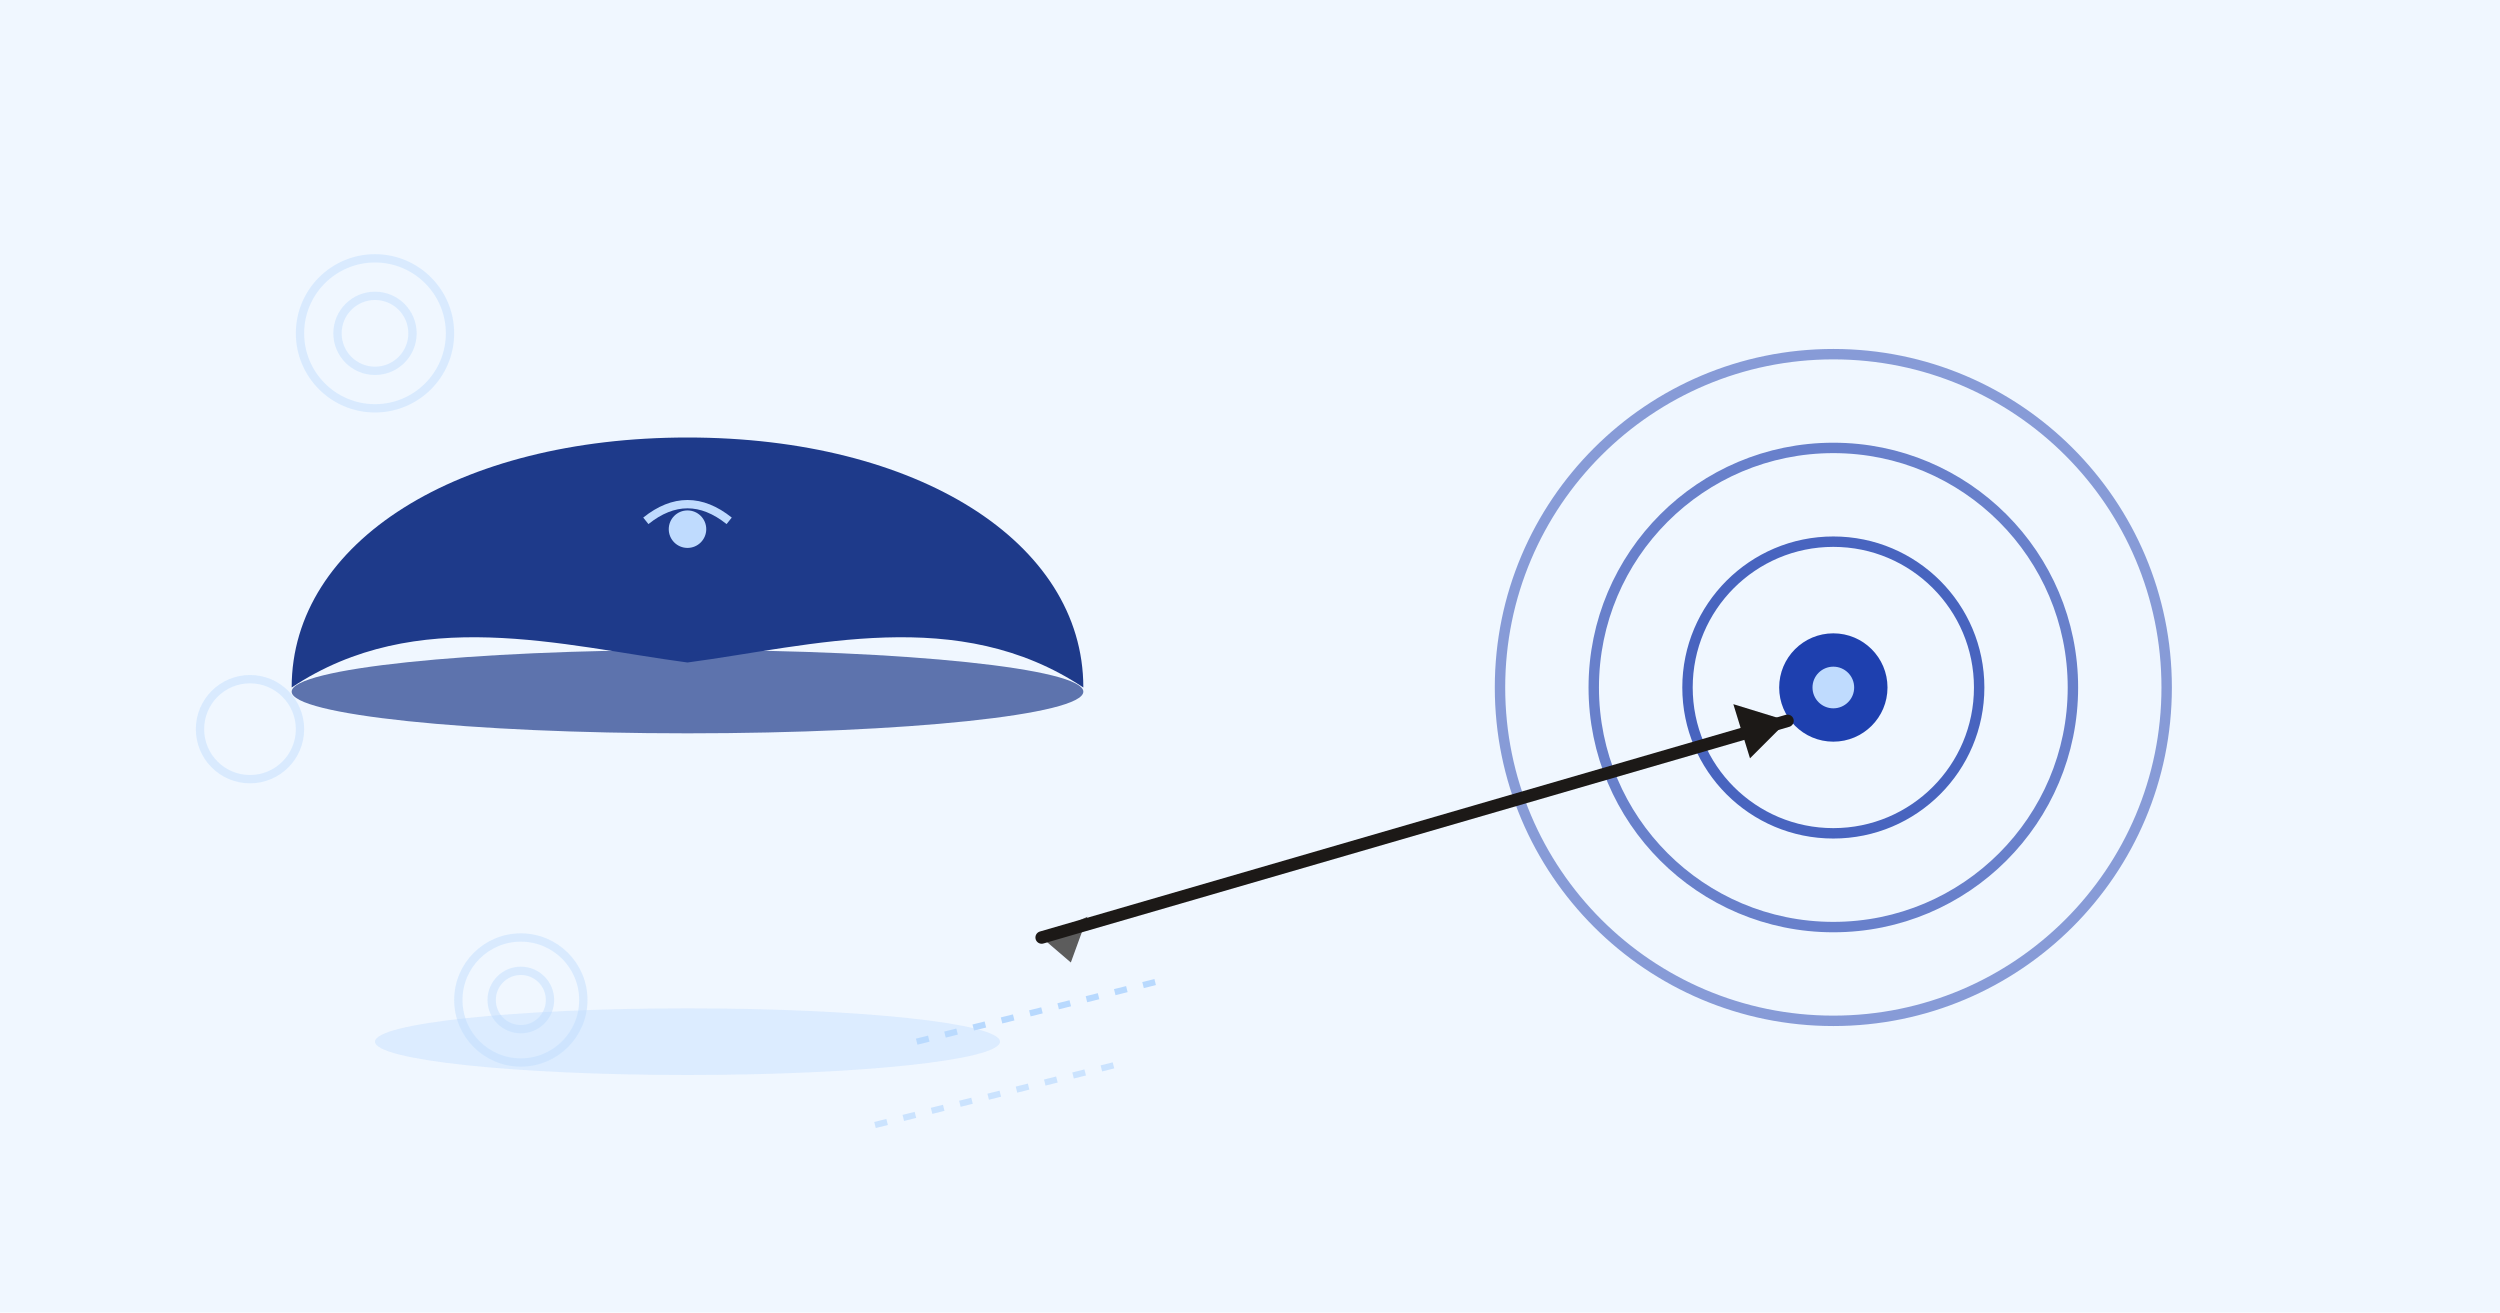
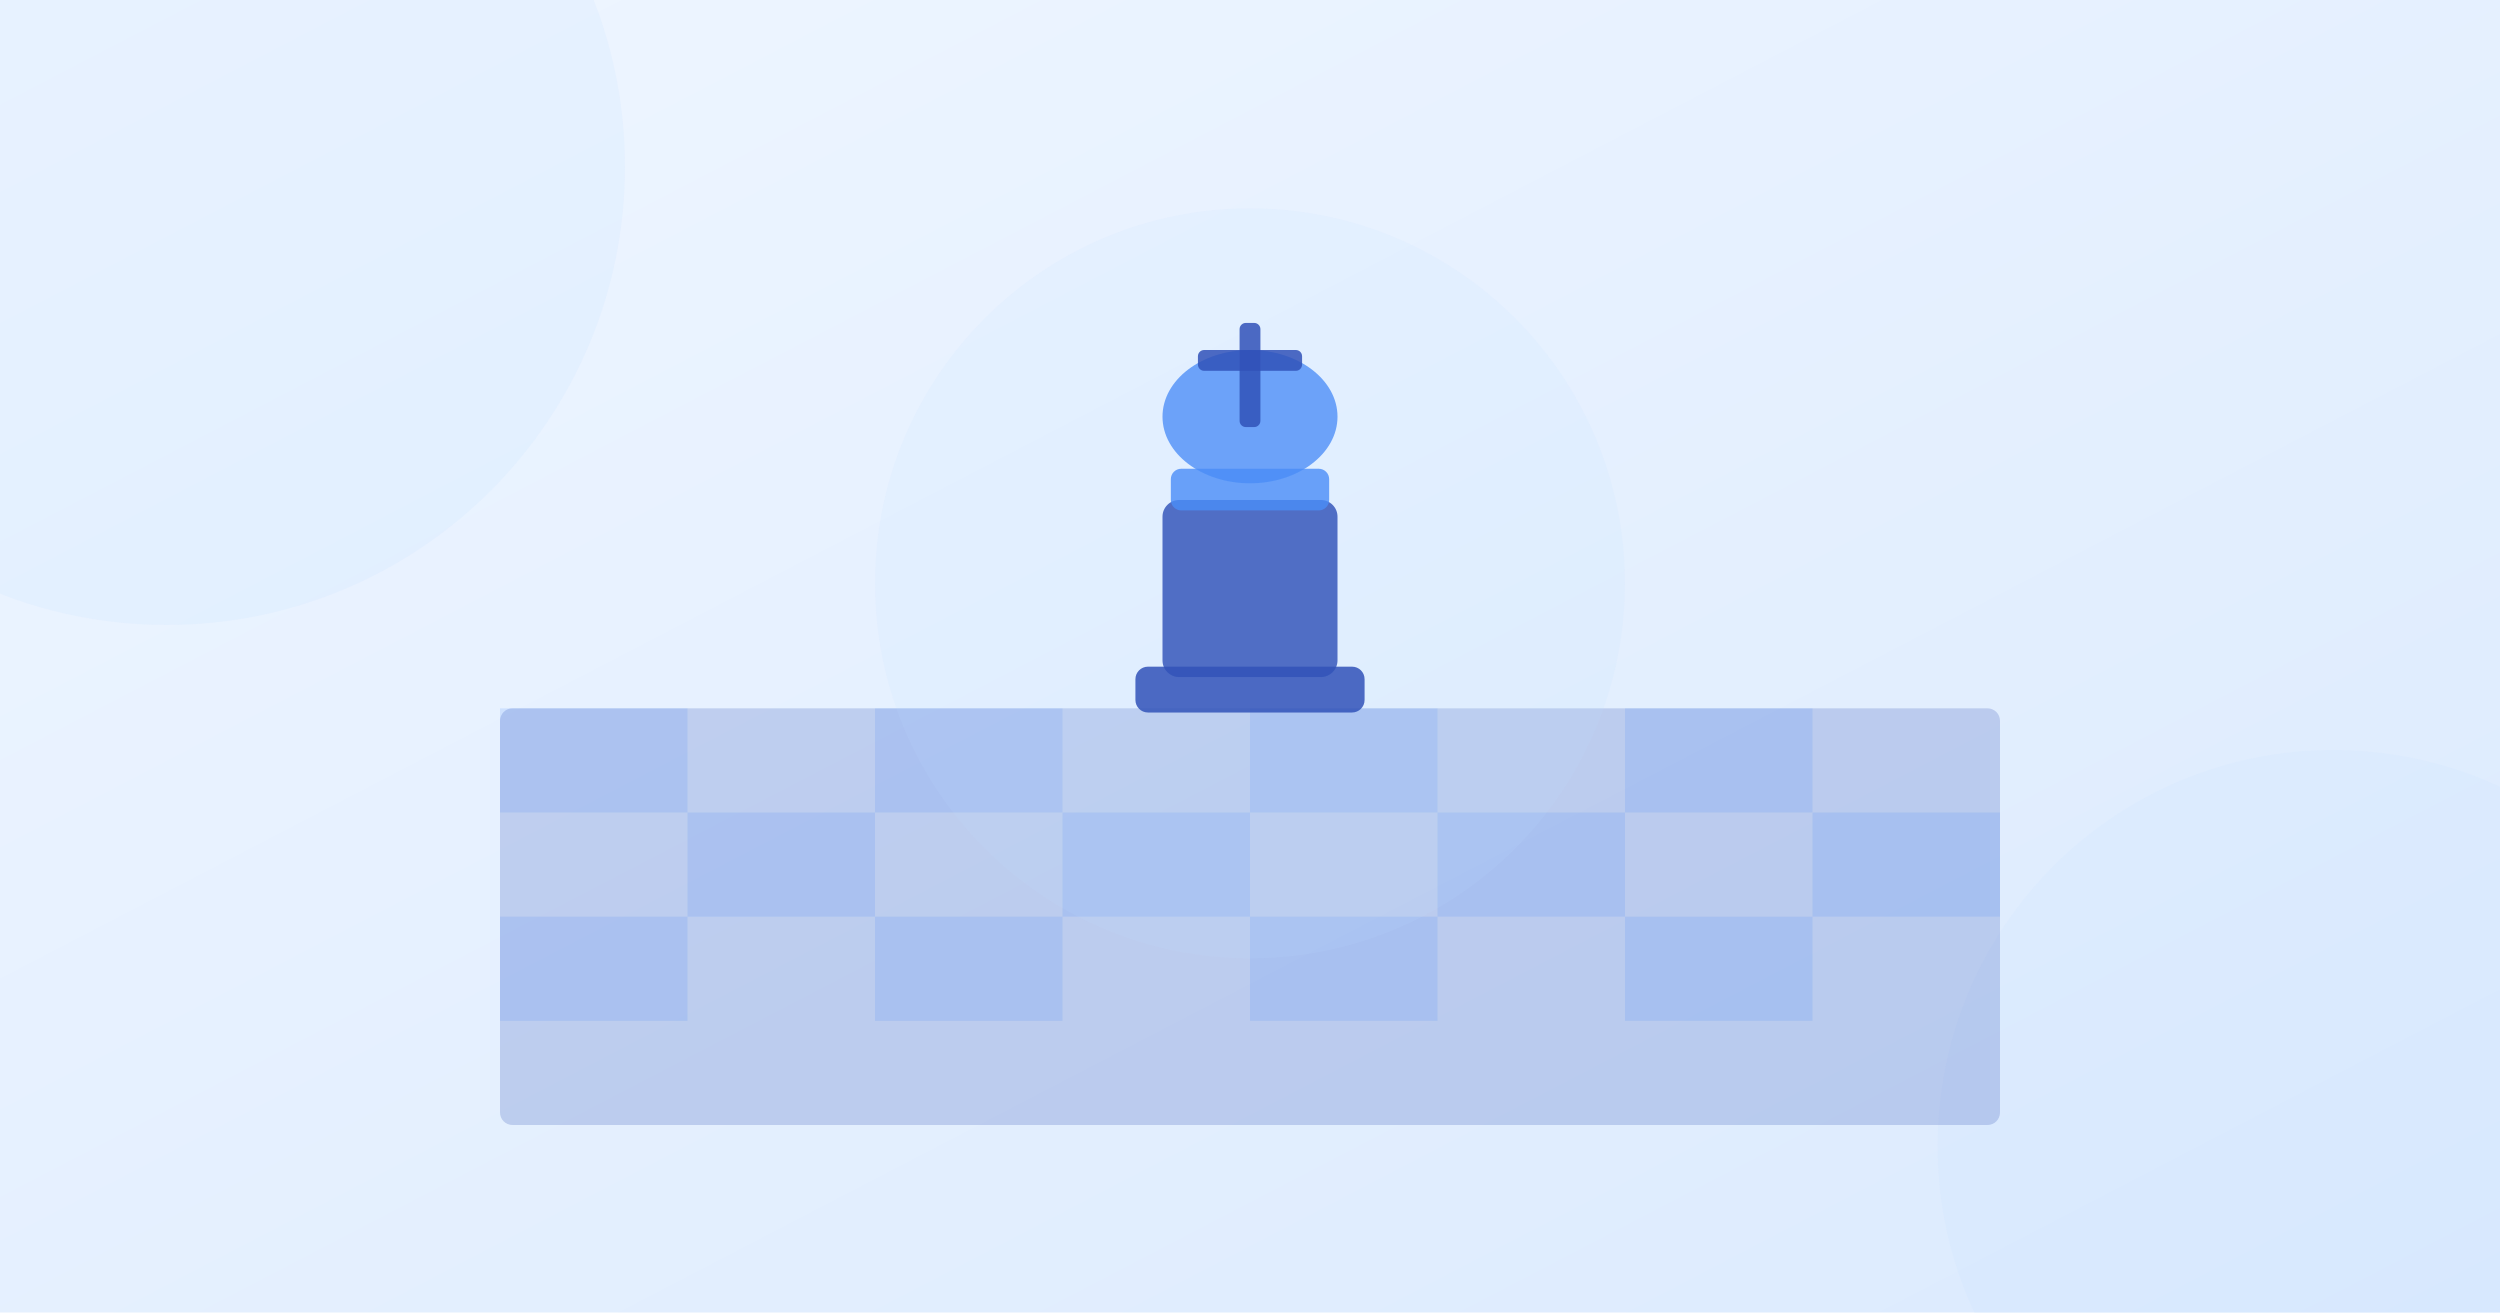
<svg xmlns="http://www.w3.org/2000/svg" width="1200" height="630" viewBox="0 0 1200 630">
-   <rect width="1200" height="630" fill="#f0f7ff" />
-   <g opacity="0.25">
-     <circle cx="180" cy="160" r="36" fill="none" stroke="#93c5fd" stroke-width="4" />
-     <circle cx="180" cy="160" r="18" fill="none" stroke="#93c5fd" stroke-width="4" />
-     <circle cx="250" cy="480" r="30" fill="none" stroke="#93c5fd" stroke-width="4" />
-     <circle cx="250" cy="480" r="14" fill="none" stroke="#93c5fd" stroke-width="4" />
-     <circle cx="120" cy="350" r="24" fill="none" stroke="#93c5fd" stroke-width="4" />
+   <defs>
+     <linearGradient id="bg" x1="0" y1="0" x2="1" y2="1">
+       <stop offset="0%" stop-color="#eff6ff" />
+       <stop offset="100%" stop-color="#dbeafe" />
+     </linearGradient>
+   </defs>
+   <rect width="1200" height="630" fill="url(#bg)" />
+   <circle cx="80" cy="80" r="220" fill="#bfdbfe" opacity="0.15" />
+   <circle cx="1120" cy="550" r="190" fill="#bfdbfe" opacity="0.12" />
+   <rect x="240" y="340" width="720" height="200" rx="6" fill="#1e40af" opacity="0.20" />
+   <g fill="#3b82f6" opacity="0.15">
+     <rect x="240" y="340" width="90" height="50" />
+     <rect x="420" y="340" width="90" height="50" />
+     <rect x="600" y="340" width="90" height="50" />
+     <rect x="780" y="340" width="90" height="50" />
+     <rect x="330" y="390" width="90" height="50" />
+     <rect x="510" y="390" width="90" height="50" />
+     <rect x="690" y="390" width="90" height="50" />
+     <rect x="870" y="390" width="90" height="50" />
+     <rect x="240" y="440" width="90" height="50" />
+     <rect x="420" y="440" width="90" height="50" />
+     <rect x="600" y="440" width="90" height="50" />
+     <rect x="780" y="440" width="90" height="50" />
  </g>
-   <g transform="translate(330,300)">
-     <path d="M -190 30              C -190 -40 -110 -90 0 -90              C 110 -90 190 -40 190 30              C 130 -10 60 10 0 18              C -60 10 -130 -10 -190 30 Z" fill="#1e3a8a" />
-     <ellipse cx="0" cy="32" rx="190" ry="20" fill="#1e3a8a" opacity="0.7" />
-     <circle cx="0" cy="-46" r="9" fill="#bfdbfe" />
-     <path d="M -20 -50 Q 0 -66 20 -50" stroke="#bfdbfe" stroke-width="4" fill="none" />
-   </g>
-   <g transform="translate(880,330)">
-     <circle r="160" fill="none" stroke="#1e40af" stroke-width="5" opacity="0.5" />
-     <circle r="115" fill="none" stroke="#1e40af" stroke-width="5" opacity="0.65" />
-     <circle r="70" fill="none" stroke="#1e40af" stroke-width="5" opacity="0.8" />
-     <circle r="26" fill="#1e40af" />
-     <circle r="10" fill="#bfdbfe" />
-   </g>
-   <line x1="500" y1="450" x2="858" y2="346" stroke="#1c1917" stroke-width="6" stroke-linecap="round" />
-   <path d="M 858 346 L 832 338 L 840 364 Z" fill="#1c1917" />
-   <path d="M 500 450 L 522 440 L 514 462 Z" fill="#1c1917" opacity="0.7" />
-   <line x1="440" y1="500" x2="560" y2="470" stroke="#93c5fd" stroke-width="3" stroke-dasharray="6,8" opacity="0.6" />
-   <line x1="420" y1="540" x2="540" y2="510" stroke="#93c5fd" stroke-width="3" stroke-dasharray="6,8" opacity="0.4" />
-   <ellipse cx="330" cy="500" rx="150" ry="16" fill="#bfdbfe" opacity="0.4" />
+   <rect x="545" y="320" width="110" height="22" rx="6" fill="#1e40af" opacity="0.85" />
+   <rect x="558" y="240" width="84" height="85" rx="8" fill="#1e40af" opacity="0.82" />
+   <rect x="562" y="225" width="76" height="20" rx="5" fill="#3b82f6" opacity="0.80" />
+   <ellipse cx="600" cy="200" rx="42" ry="32" fill="#3b82f6" opacity="0.78" />
+   <rect x="595" y="155" width="10" height="50" rx="3" fill="#1e40af" opacity="0.85" />
+   <rect x="575" y="168" width="50" height="10" rx="3" fill="#1e40af" opacity="0.85" />
+   <circle cx="600" cy="280" r="180" fill="#bfdbfe" opacity="0.12" />
</svg>
